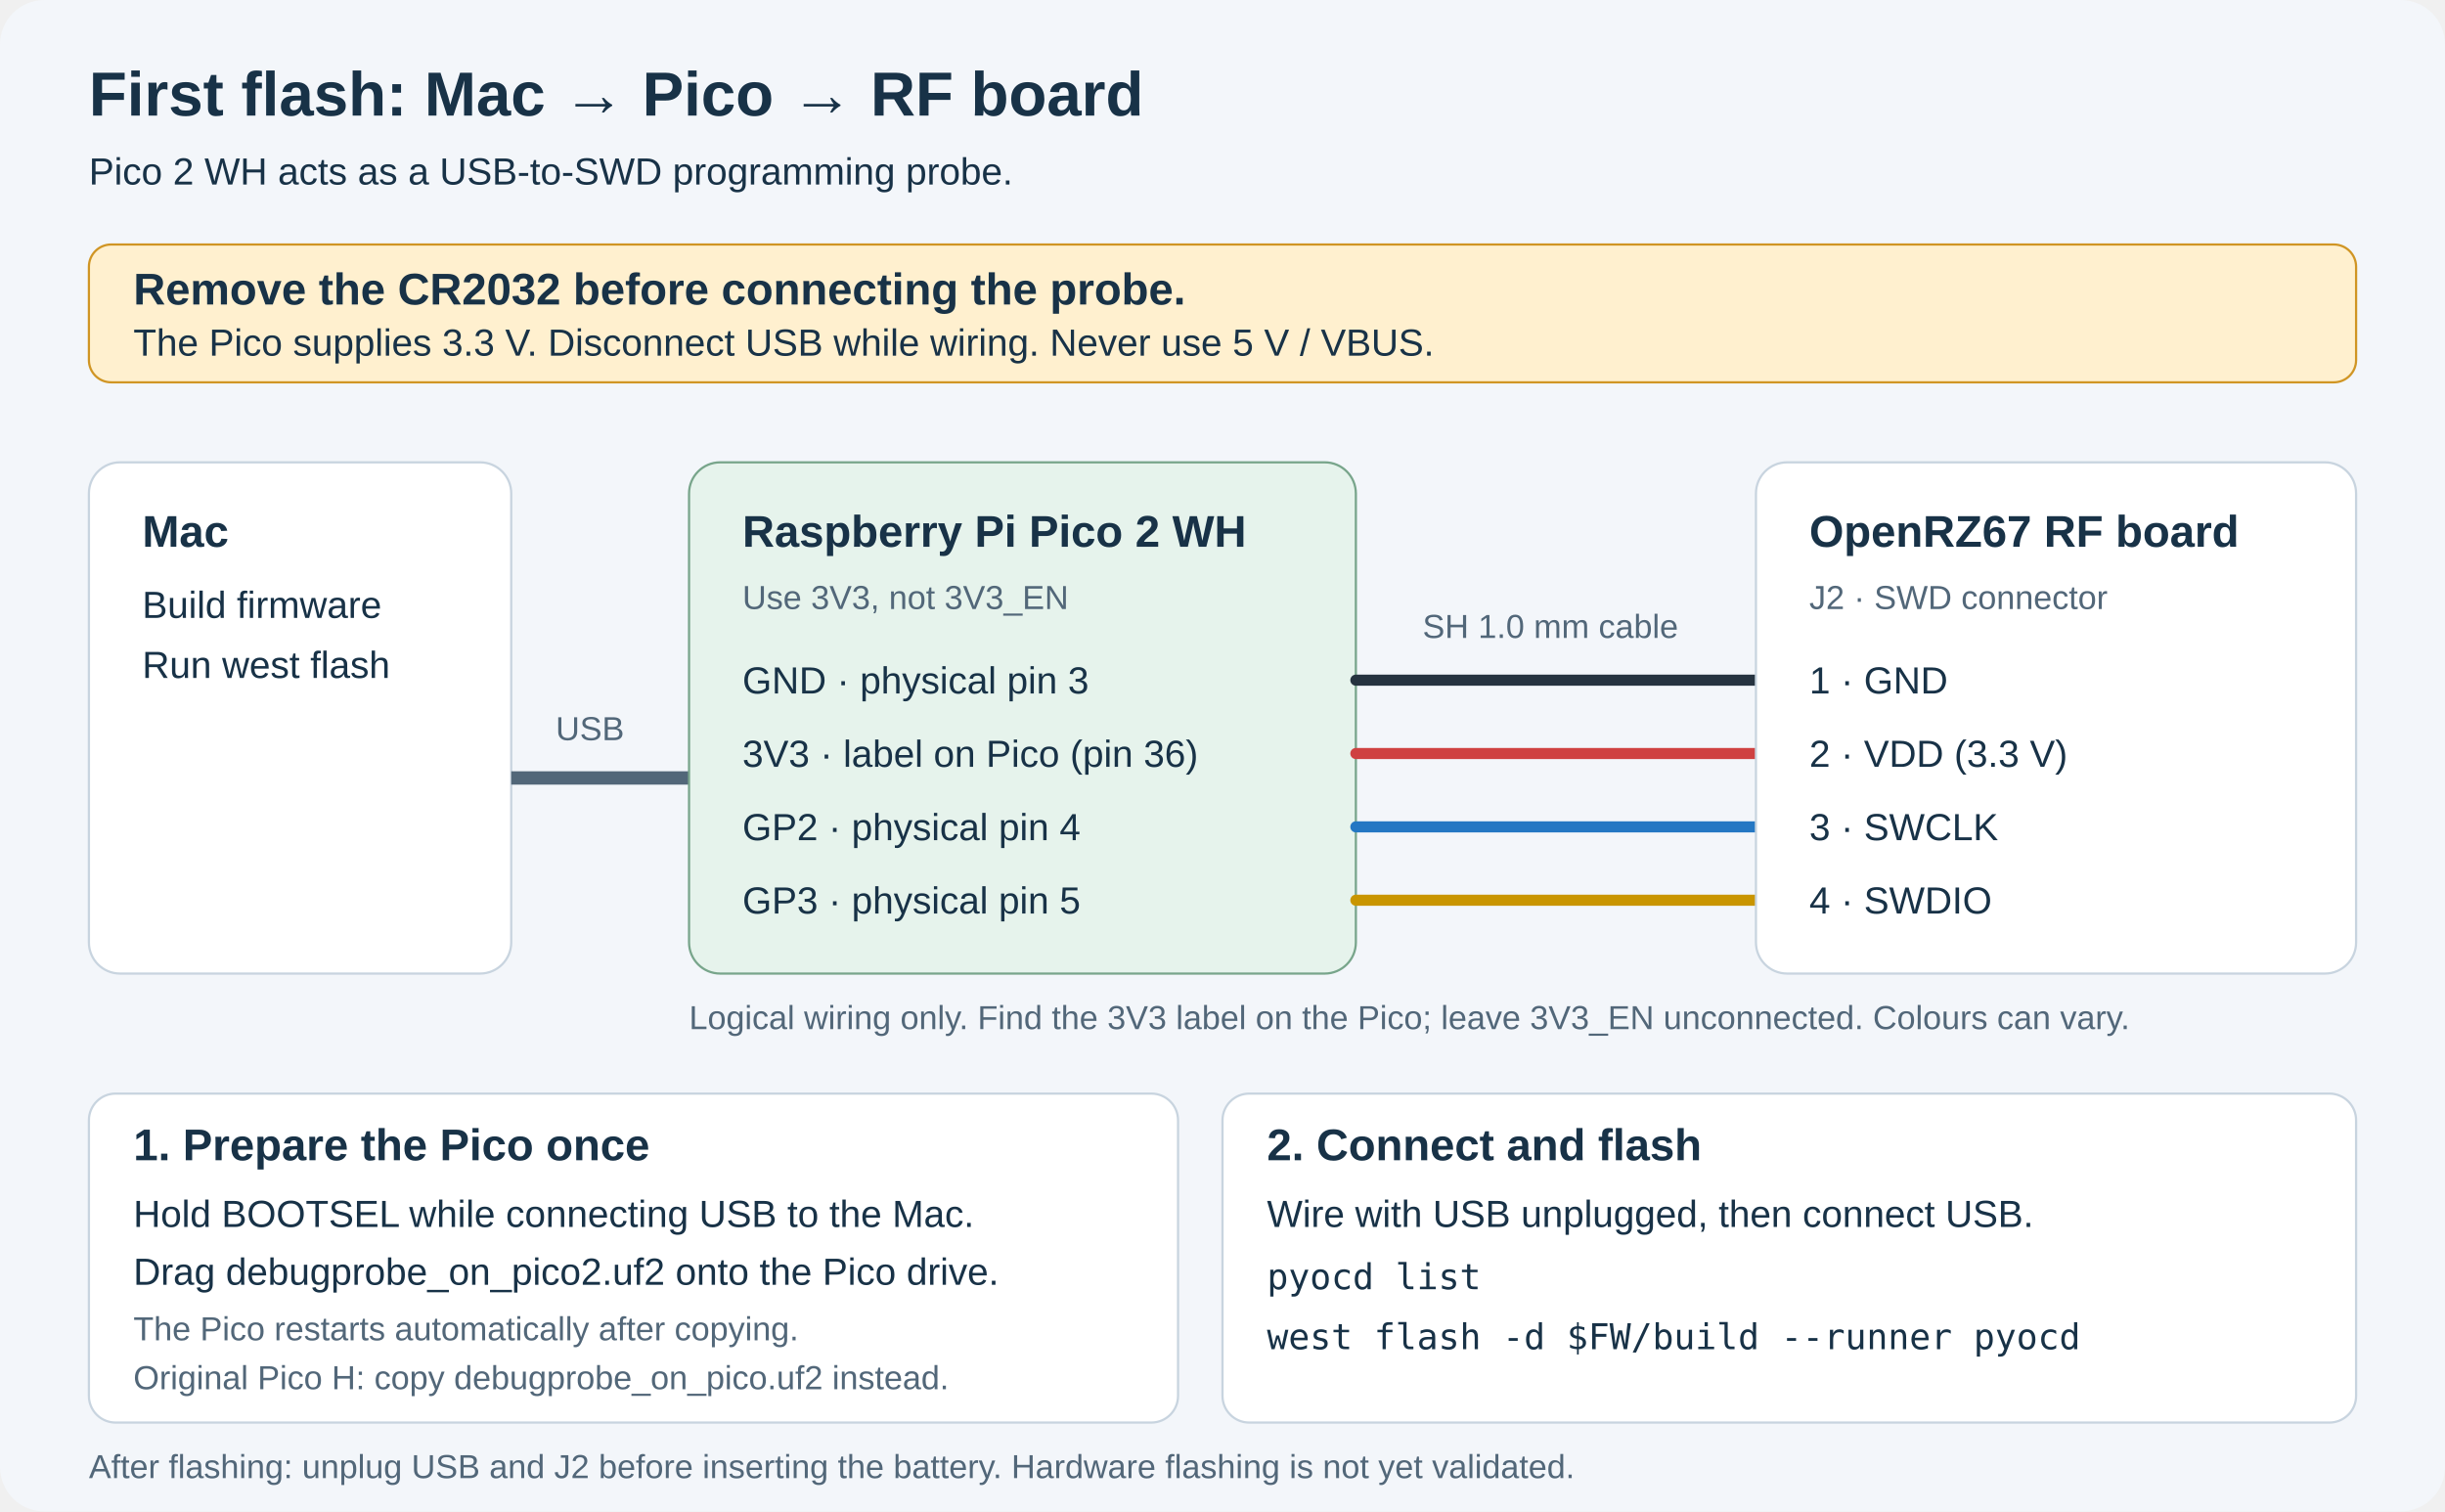
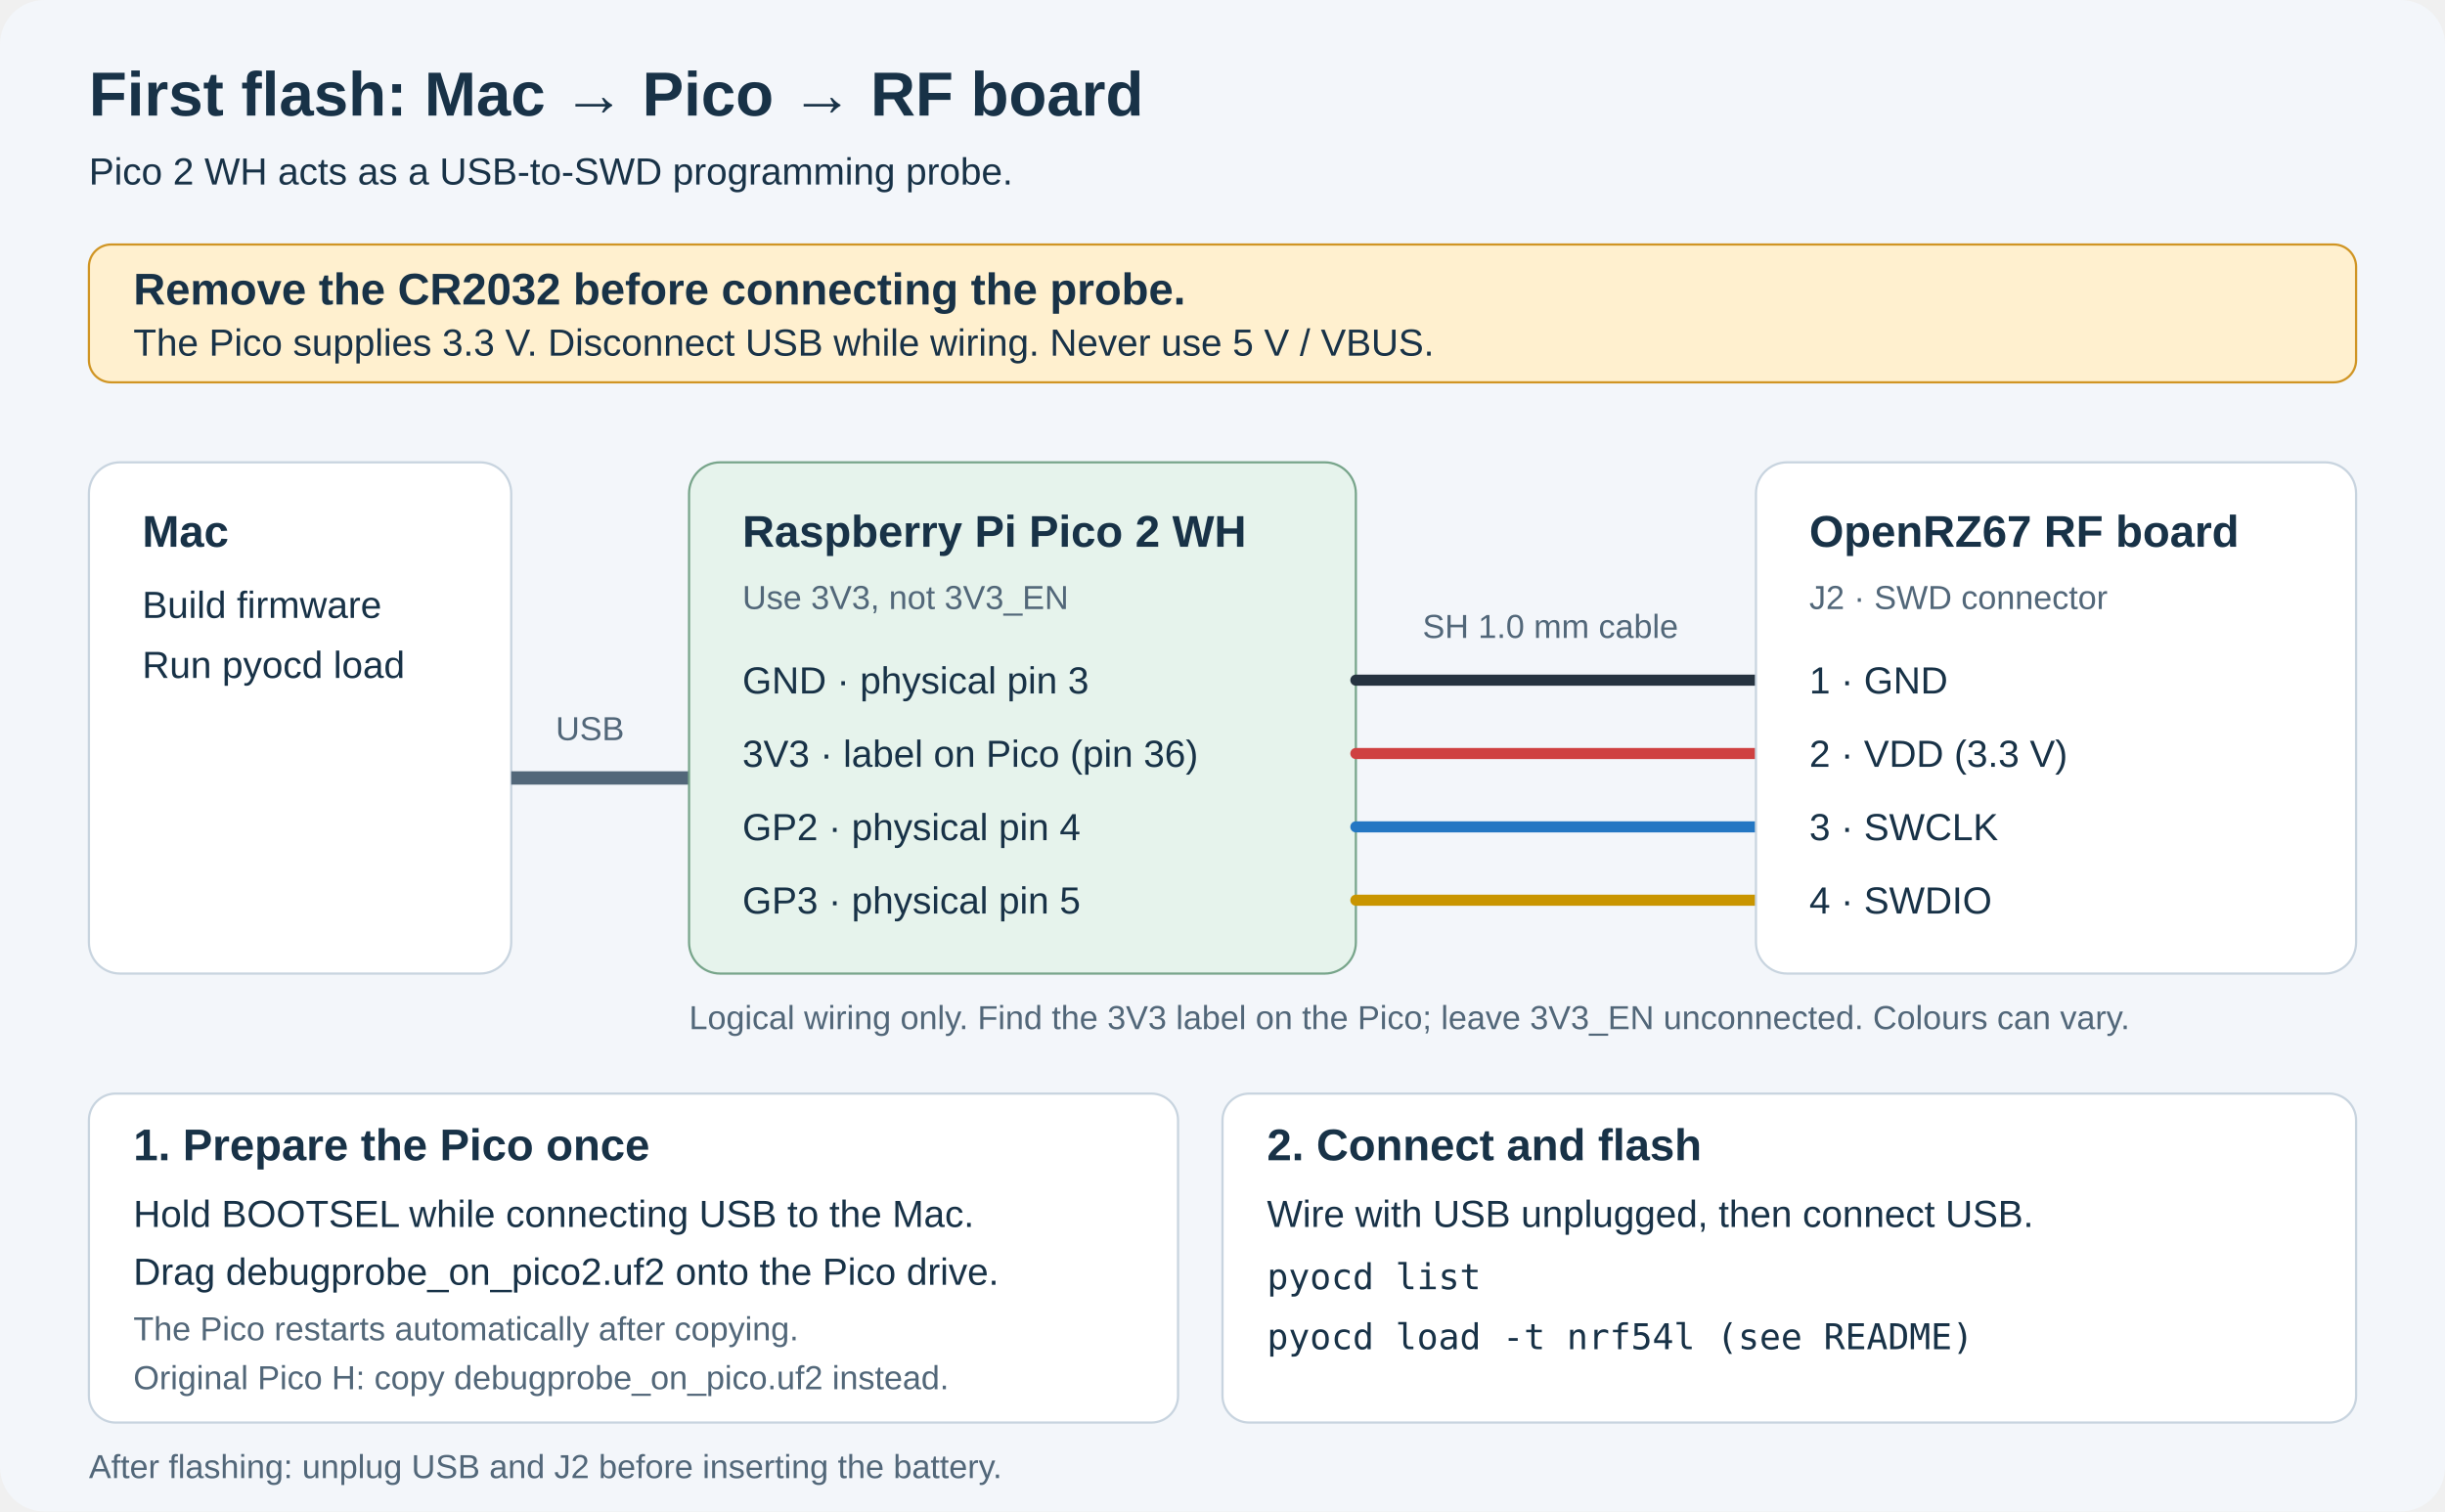
<svg xmlns="http://www.w3.org/2000/svg" width="1100" height="680" viewBox="0 0 1100 680" role="img" aria-labelledby="title desc">
  <defs>
    <style>
      text{font-family:Arial,Helvetica,sans-serif;fill:#183247}
      .title{font-size:28px;font-weight:700}.heading{font-size:20px;font-weight:700}
      .body{font-size:17px}.small{font-size:15px;fill:#526779}.mono{font-family:monospace;font-size:16px}
    </style>
  </defs>
  <rect width="1100" height="680" rx="20" fill="#f3f6fa" />
  <text x="40" y="52" class="title">First flash: Mac → Pico → RF board</text>
  <text x="40" y="83" class="body">Pico 2 WH acts as a USB-to-SWD programming probe.</text>
  <rect x="40" y="110" width="1020" height="62" rx="10" fill="#fff0cf" stroke="#d09524" />
  <text x="60" y="137" class="heading">Remove the CR2032 before connecting the probe.</text>
  <text x="60" y="160" class="body">The Pico supplies 3.3 V. Disconnect USB while wiring. Never use 5 V / VBUS.</text>
  <rect x="40" y="208" width="190" height="230" rx="14" fill="white" stroke="#c8d4df" />
  <text x="64" y="246" class="heading">Mac</text>
  <text x="64" y="278" class="body">Build firmware</text>
-   <text x="64" y="305" class="body">Run west flash</text>
+   <text x="64" y="305" class="body">Run pyocd load</text>
  <path d="M230 350H310" stroke="#526779" stroke-width="6" />
  <text x="250" y="333" class="small">USB</text>
  <rect x="310" y="208" width="300" height="230" rx="14" fill="#e6f3ec" stroke="#78a58b" />
  <text x="334" y="246" class="heading">Raspberry Pi Pico 2 WH</text>
  <text x="334" y="274" class="small">Use 3V3, not 3V3_EN</text>
  <text x="334" y="312" class="body">GND · physical pin 3</text>
  <text x="334" y="345" class="body">3V3 · label on Pico (pin 36)</text>
  <text x="334" y="378" class="body">GP2 · physical pin 4</text>
  <text x="334" y="411" class="body">GP3 · physical pin 5</text>
  <path d="M610 306H790" fill="none" stroke-width="5" stroke-linecap="round" stroke="#263340" />
  <path d="M610 339H790" fill="none" stroke-width="5" stroke-linecap="round" stroke="#cf4141" />
  <path d="M610 372H790" fill="none" stroke-width="5" stroke-linecap="round" stroke="#2477c3" />
  <path d="M610 405H790" fill="none" stroke-width="5" stroke-linecap="round" stroke="#c99500" />
  <text x="640" y="287" class="small">SH 1.0 mm cable</text>
  <rect x="790" y="208" width="270" height="230" rx="14" fill="white" stroke="#c8d4df" />
  <text x="814" y="246" class="heading">OpenRZ67 RF board</text>
  <text x="814" y="274" class="small">J2 · SWD connector</text>
  <text x="814" y="312" class="body">1 · GND</text>
  <text x="814" y="345" class="body">2 · VDD (3.3 V)</text>
  <text x="814" y="378" class="body">3 · SWCLK</text>
  <text x="814" y="411" class="body">4 · SWDIO</text>
  <text x="310" y="463" class="small">Logical wiring only. Find the 3V3 label on the Pico; leave 3V3_EN unconnected. Colours can vary.</text>
  <rect x="40" y="492" width="490" height="148" rx="12" fill="white" stroke="#c8d4df" />
  <text x="60" y="522" class="heading">1. Prepare the Pico once</text>
  <text x="60" y="552" class="body">Hold BOOTSEL while connecting USB to the Mac.</text>
  <text x="60" y="578" class="body">Drag debugprobe_on_pico2.uf2 onto the Pico drive.</text>
  <text x="60" y="603" class="small">The Pico restarts automatically after copying.</text>
  <text x="60" y="625" class="small">Original Pico H: copy debugprobe_on_pico.uf2 instead.</text>
  <rect x="550" y="492" width="510" height="148" rx="12" fill="white" stroke="#c8d4df" />
  <text x="570" y="522" class="heading">2. Connect and flash</text>
  <text x="570" y="552" class="body">Wire with USB unplugged, then connect USB.</text>
  <text x="570" y="580" class="mono">pyocd list</text>
-   <text x="570" y="607" class="mono">west flash -d $FW/build --runner pyocd</text>
-   <text x="40" y="665" class="small">After flashing: unplug USB and J2 before inserting the battery. Hardware flashing is not yet validated.</text>
+   <text x="570" y="607" class="mono">pyocd load -t nrf54l (see README)</text>
+   <text x="40" y="665" class="small">After flashing: unplug USB and J2 before inserting the battery.</text>
</svg>
